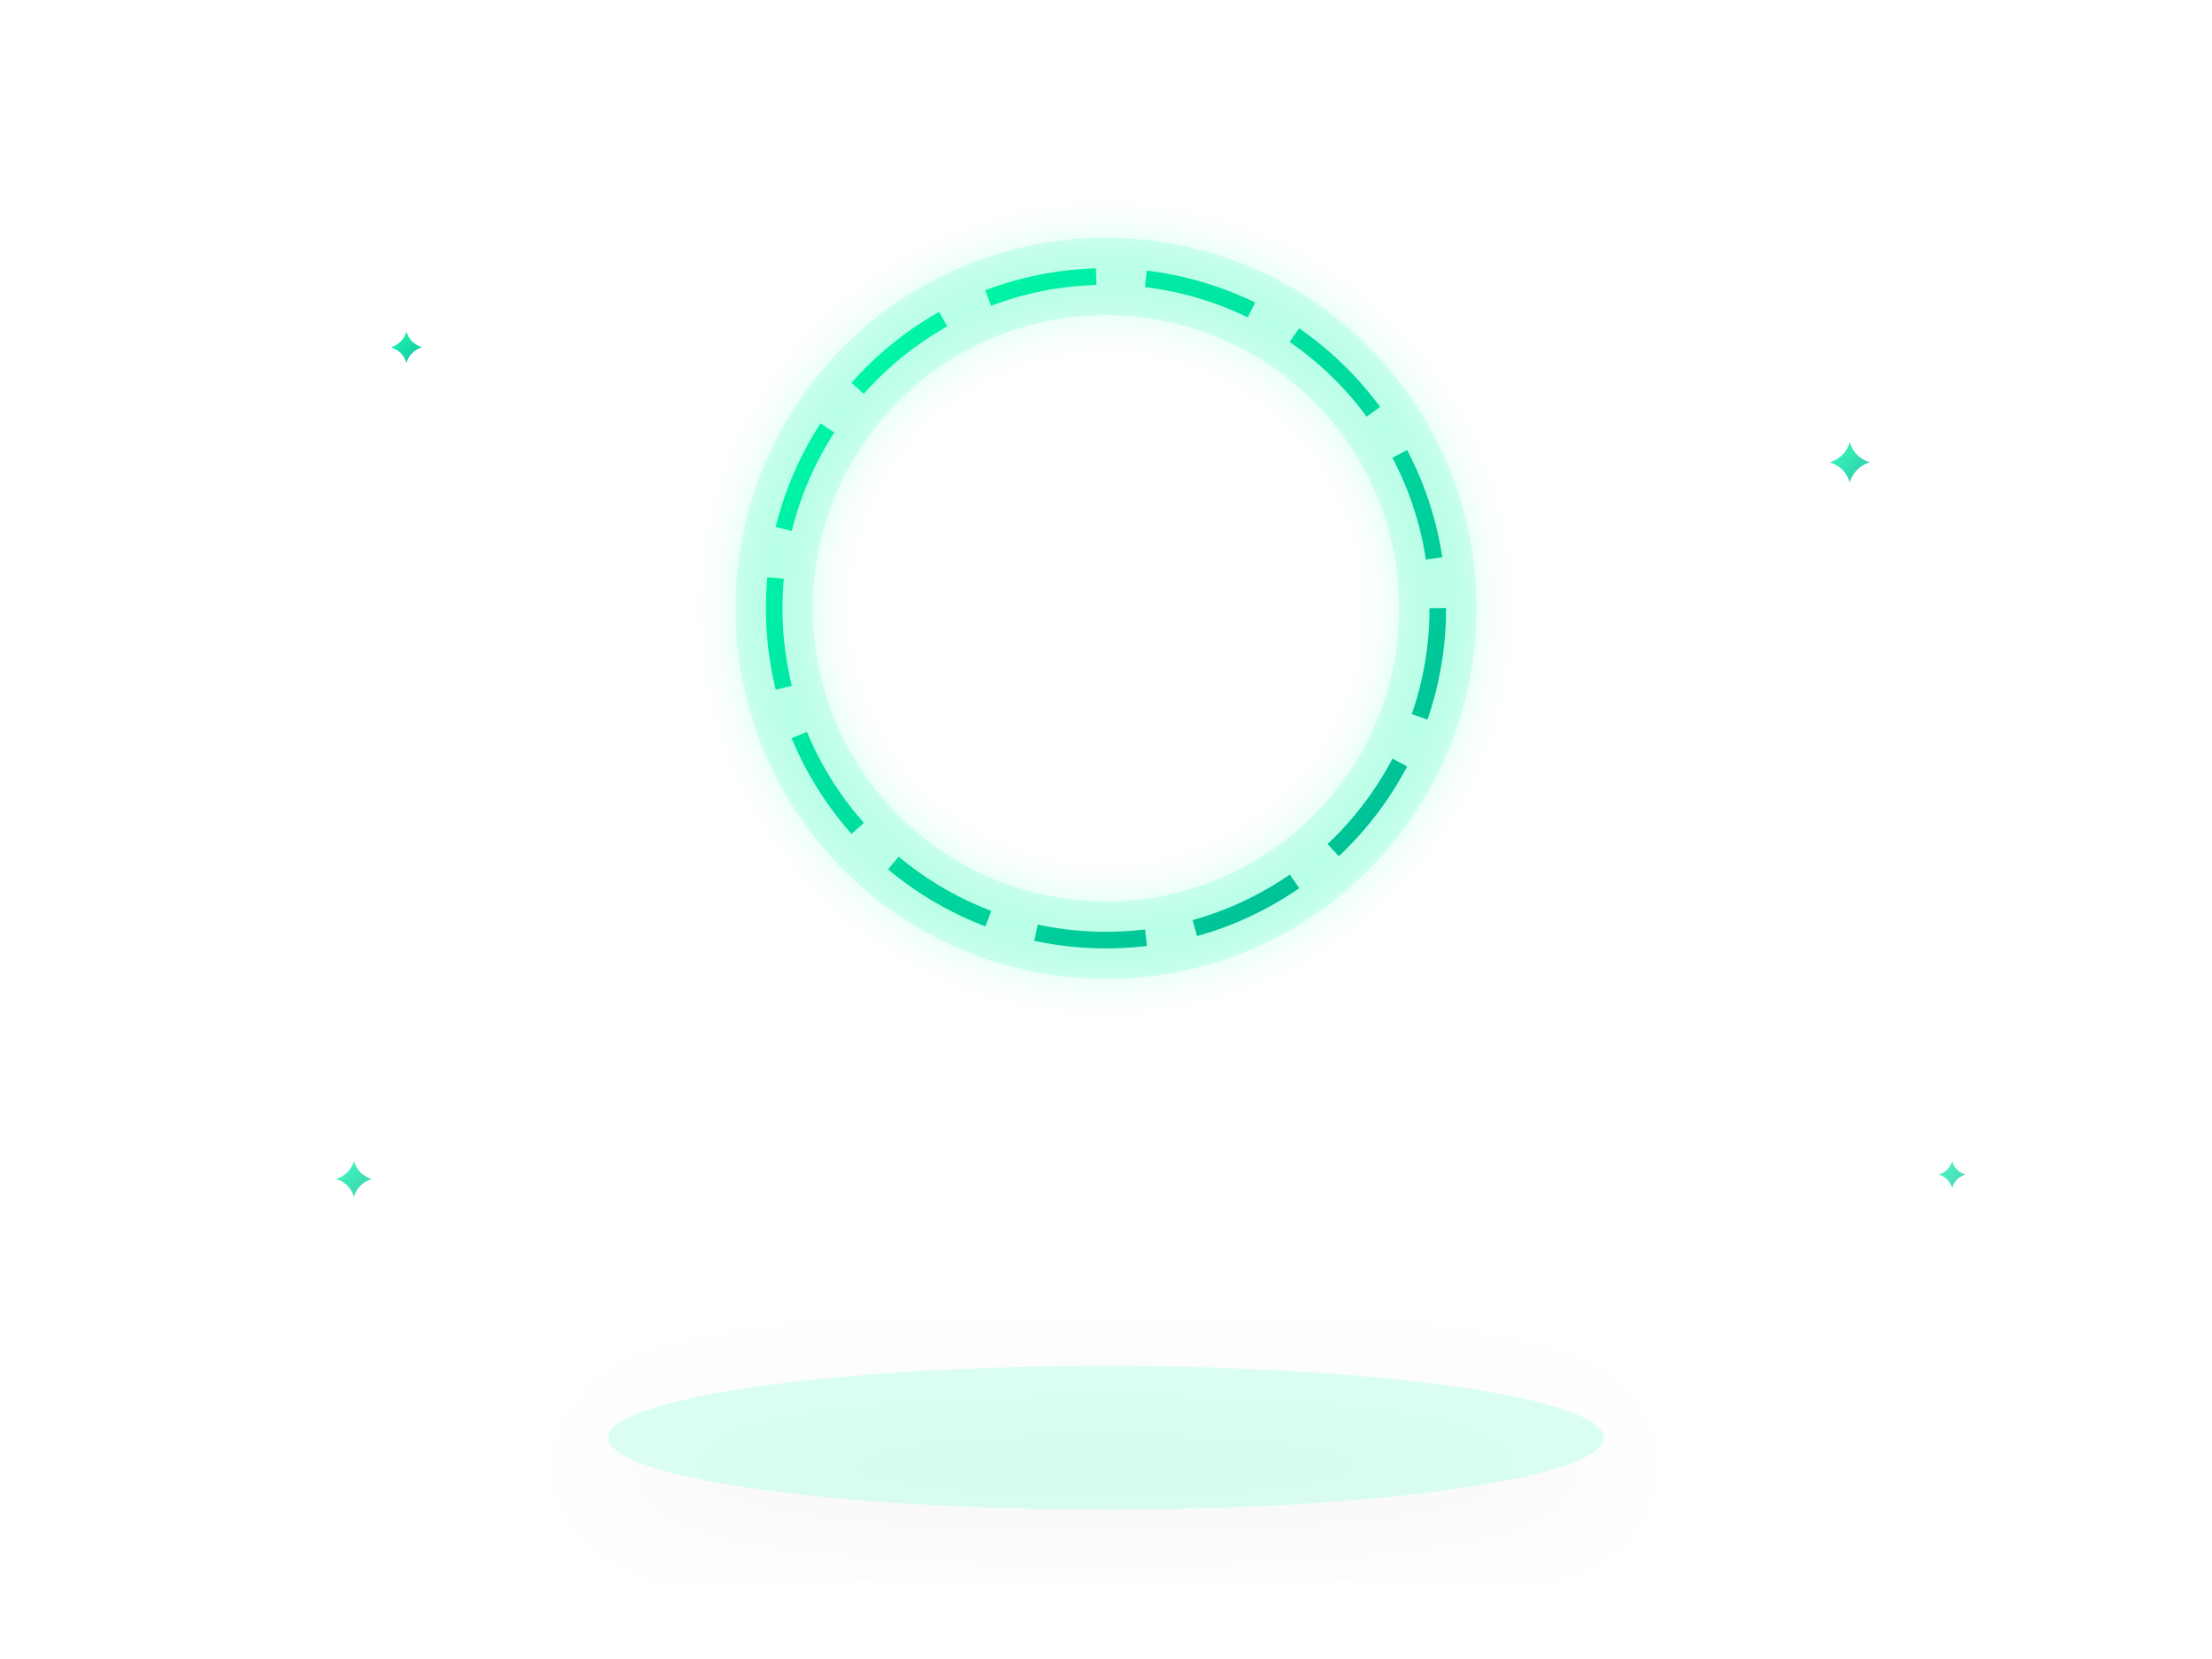
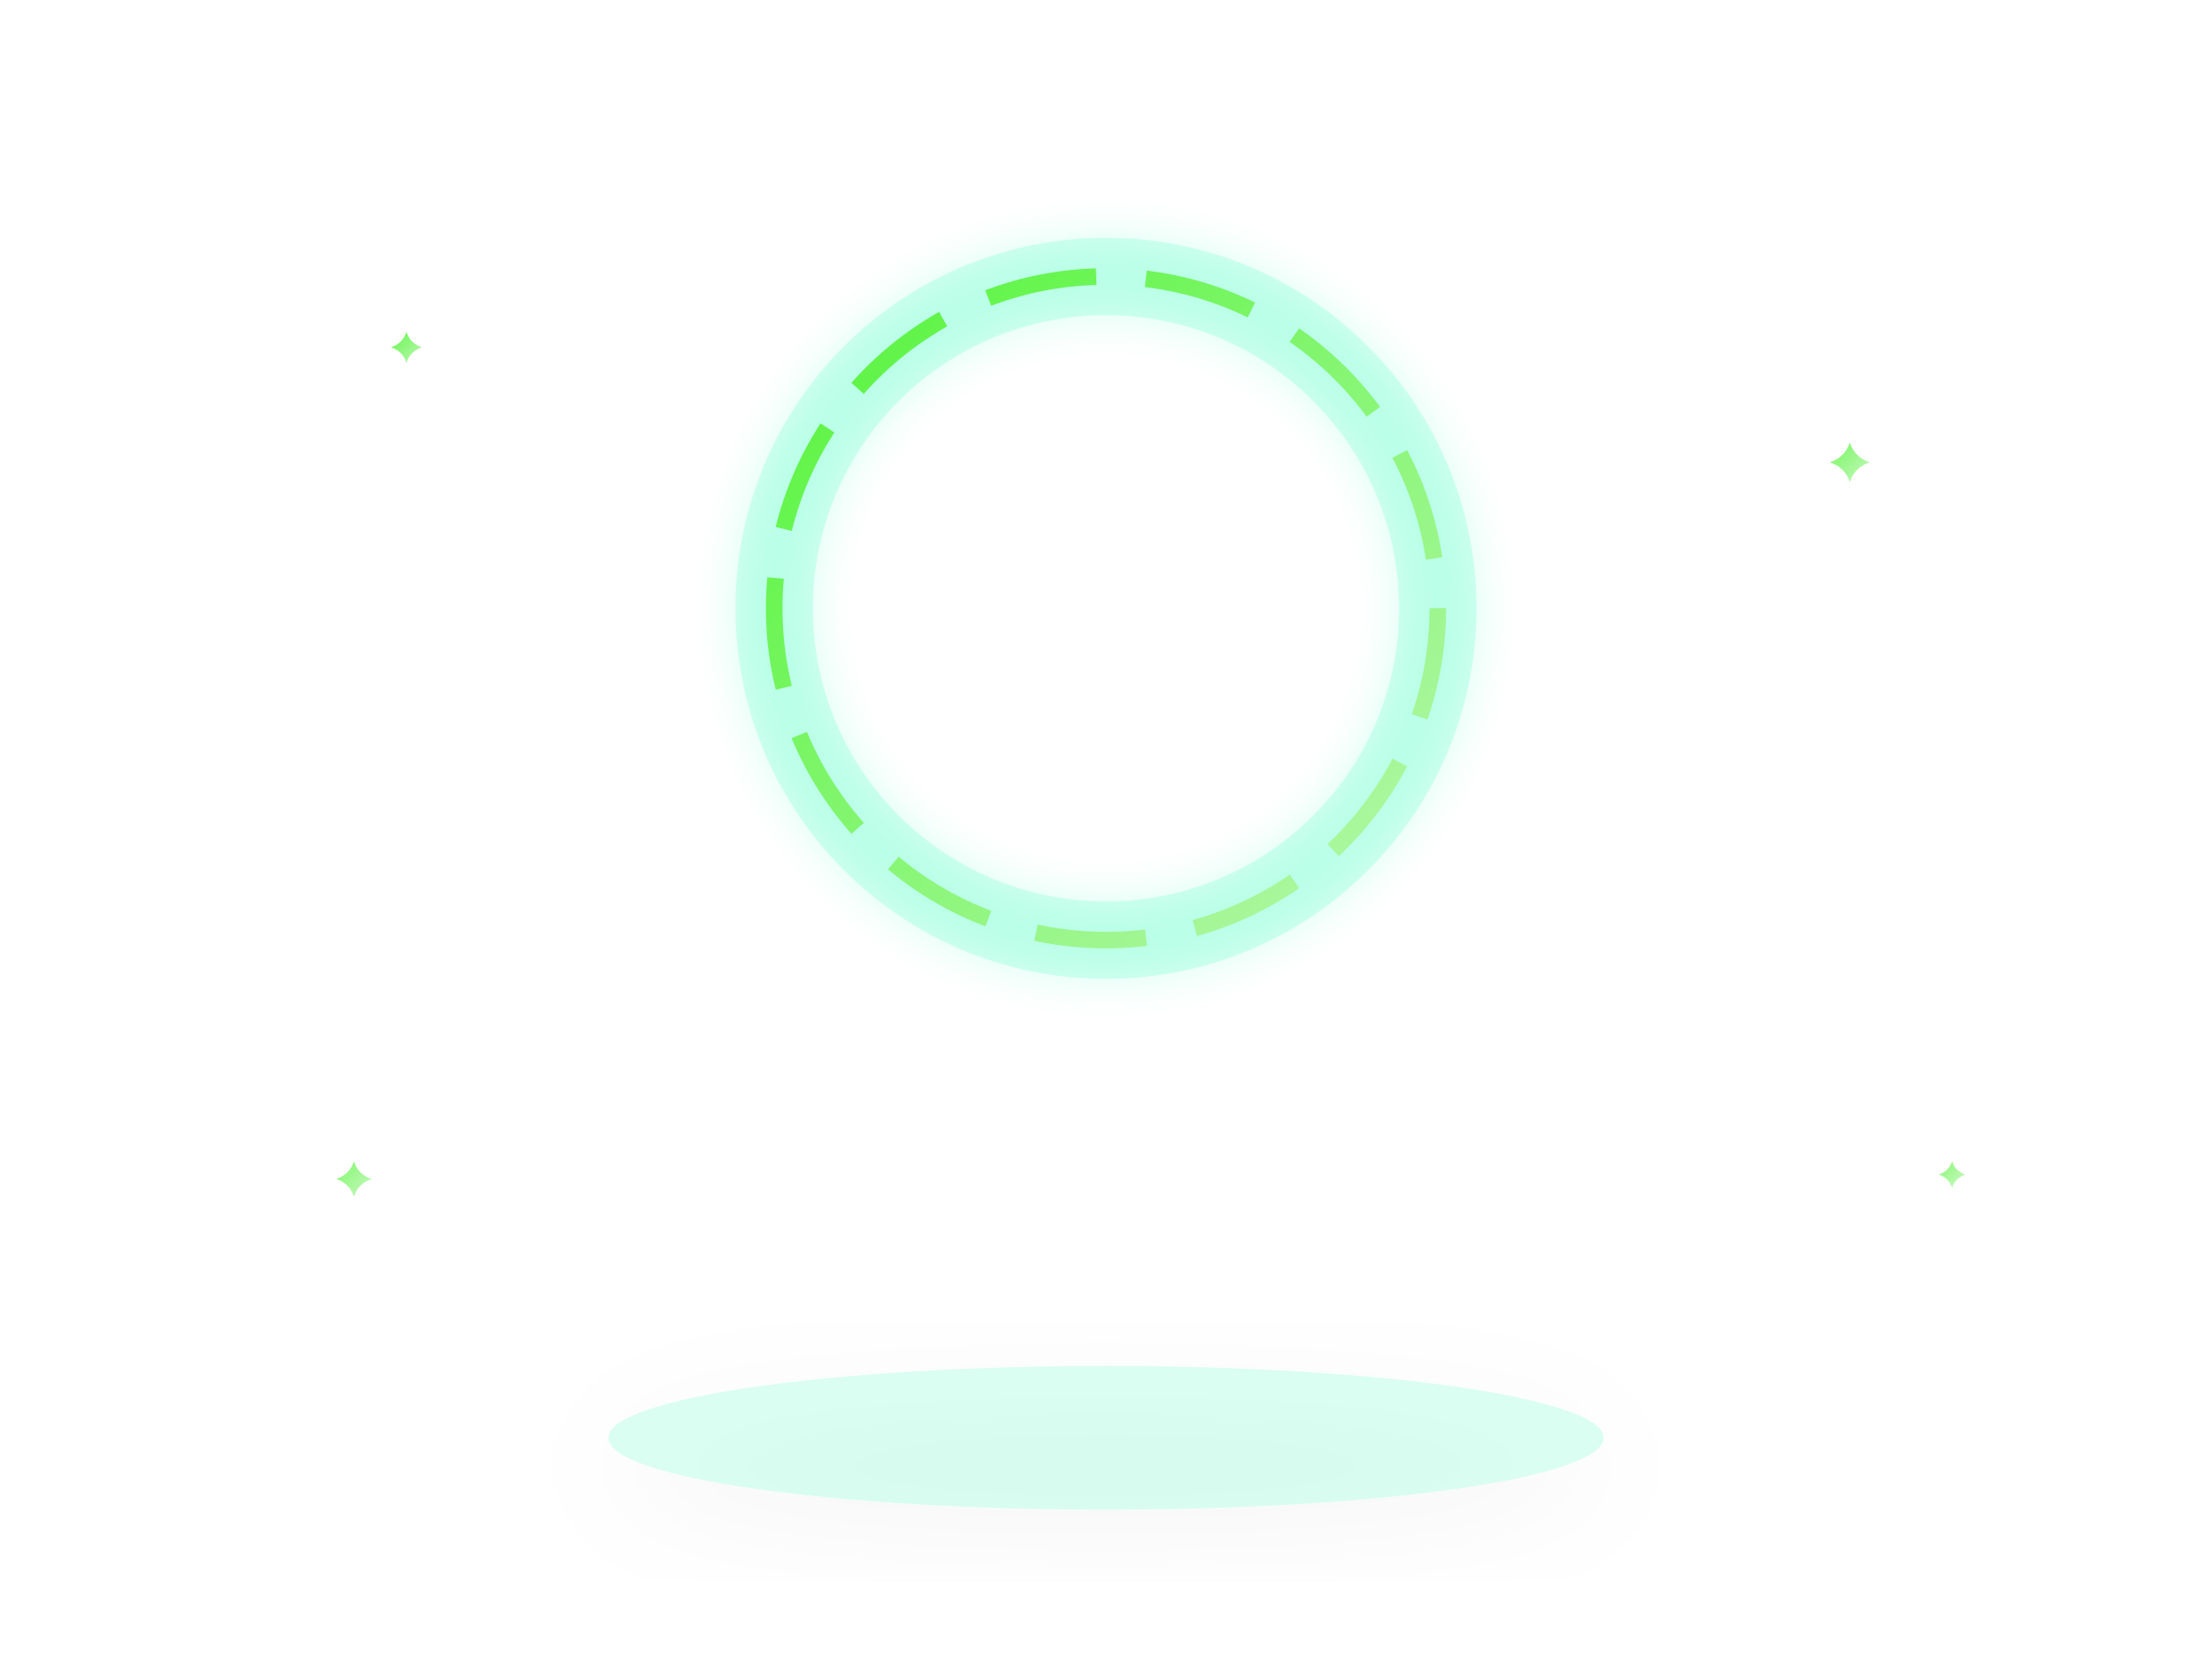
<svg xmlns="http://www.w3.org/2000/svg" viewBox="0 0 800 600" width="800" height="600" role="img" aria-label="404 illustration">
  <defs>
    <linearGradient id="g1" x1="0" y1="0" x2="1" y2="1">
-       <stop offset="0" stop-color="#00ffab" />
-       <stop offset="1" stop-color="#00b894" />
+       <stop offset="0" stop-color="#54F439" />
+       <stop offset="1" stop-color="#b7f7ac" />
    </linearGradient>
    <radialGradient id="bgGlow" cx="50%" cy="35%" r="60%">
-       <stop offset="0" stop-color="#00ffab" stop-opacity="0.15" />
-       <stop offset="1" stop-color="#00ffab" stop-opacity="0" />
+       <stop offset="0" stop-color="#54F439" stop-opacity="0.15" />
+       <stop offset="1" stop-color="#b7f7ac" stop-opacity="0" />
    </radialGradient>
    <filter id="glass" x="-50%" y="-50%" width="200%" height="200%">
      <feGaussianBlur stdDeviation="12" result="blur" />
      <feColorMatrix in="blur" type="matrix" values="1 0 0 0 0                 0 1 0 0 0                 0 0 1 0 0                 0 0 0 .35 0" result="faded" />
      <feBlend in="SourceGraphic" in2="faded" mode="normal" />
    </filter>
    <filter id="shadow" x="-50%" y="-50%" width="200%" height="200%">
      <feDropShadow dx="0" dy="10" stdDeviation="20" flood-opacity="0.25" />
    </filter>
    <filter id="ringGlow" x="-50%" y="-50%" width="200%" height="200%">
      <feGaussianBlur stdDeviation="8" result="g" />
      <feMerge>
        <feMergeNode in="g" />
        <feMergeNode in="SourceGraphic" />
      </feMerge>
    </filter>
    <symbol id="spark" viewBox="0 0 20 20">
      <path d="M10 0c1.2 3.9 4 6.7 8 8-4 1.3-6.8 4.1-8 8-1.2-3.9-4-6.7-8-8 4-1.3 6.8-4.1 8-8Z" fill="url(#g1)" />
    </symbol>
    <style>
      .float-slow { animation: float 6s ease-in-out infinite; }
      .float-med  { animation: float 5s ease-in-out infinite 0.6s; }
      .float-fast { animation: float 4s ease-in-out infinite 1s; }
      @keyframes float {
        0%   { transform: translateY(0px); }
        50%  { transform: translateY(-10px); }
        100% { transform: translateY(0px); }
      }
    </style>
  </defs>
  <g transform="translate(400 220)">
    <circle r="120" fill="none" stroke="#00ffab" stroke-opacity="0.15" stroke-width="28" filter="url(#ringGlow)" />
    <circle r="120" fill="none" stroke="url(#g1)" stroke-width="6" stroke-dasharray="40 18" class="float-slow" />
  </g>
  <use href="#spark" x="140" y="120" width="14" height="14" class="float-fast" opacity="0.9" />
  <use href="#spark" x="660" y="160" width="18" height="18" class="float-med" opacity="0.8" />
  <use href="#spark" x="700" y="420" width="12" height="12" class="float-slow" opacity="0.7" />
  <use href="#spark" x="120" y="420" width="16" height="16" class="float-slow" opacity="0.75" />
  <ellipse cx="400" cy="520" rx="180" ry="26" fill="#00ffab22" filter="url(#shadow)" />
</svg>
